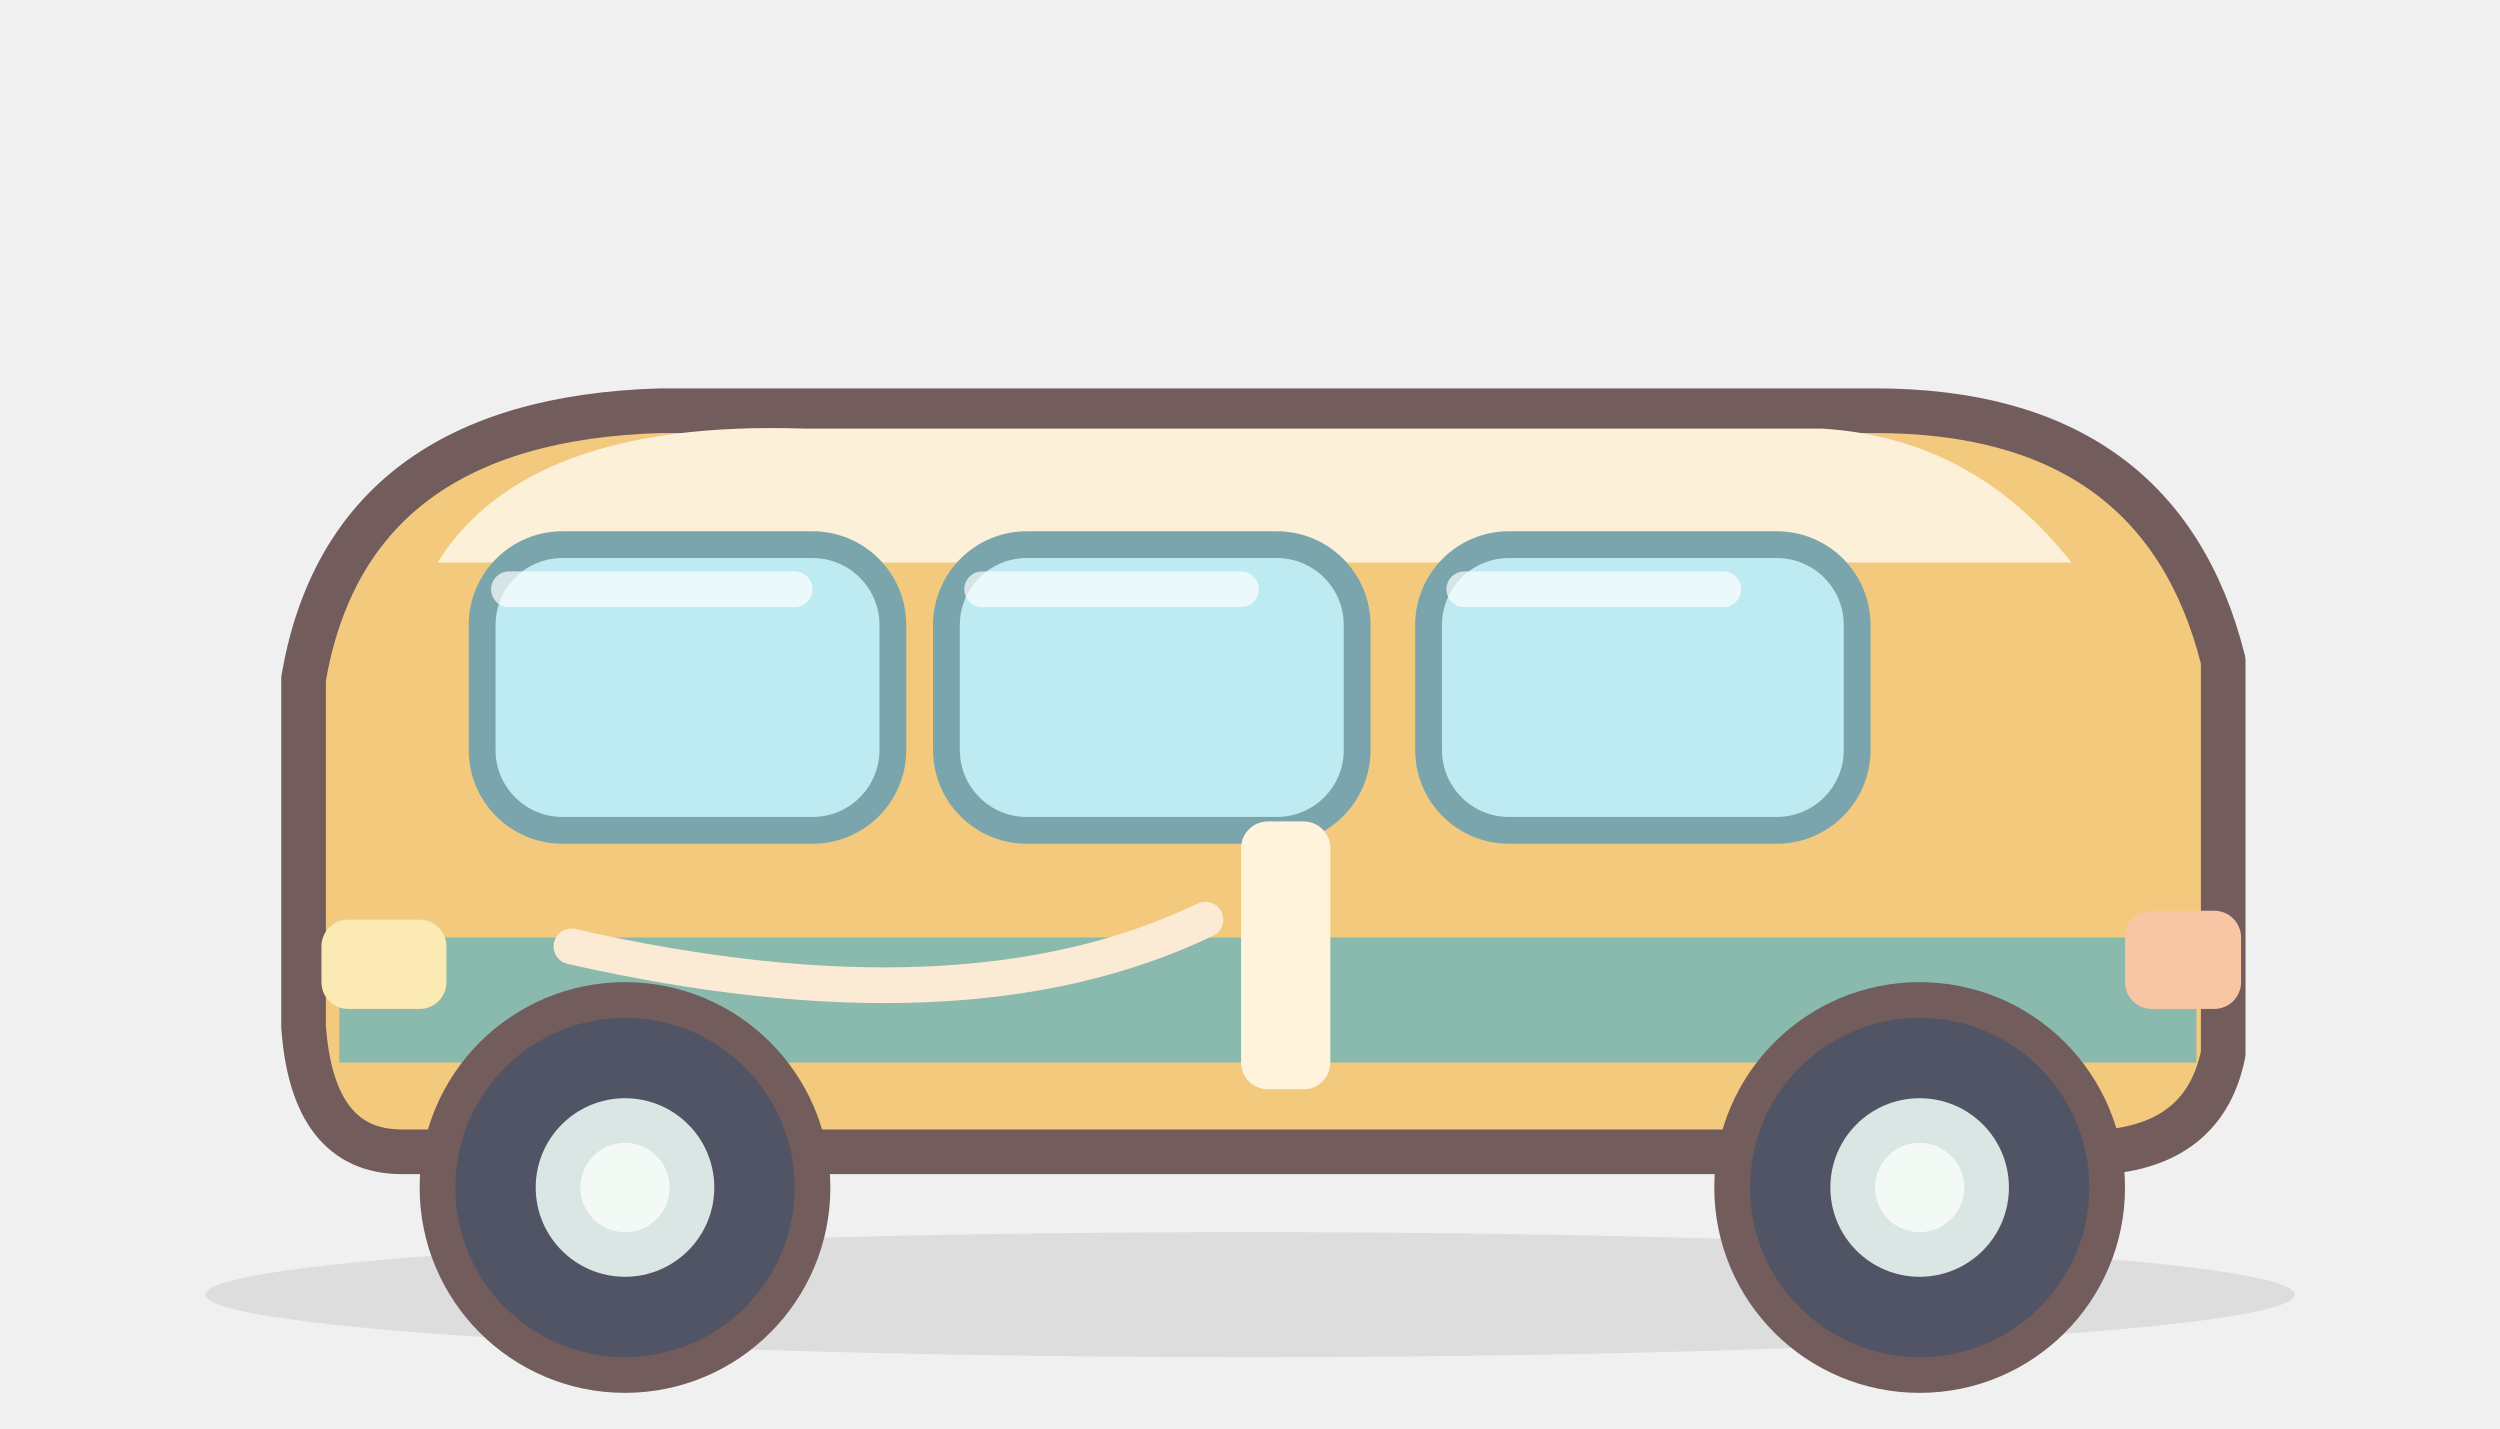
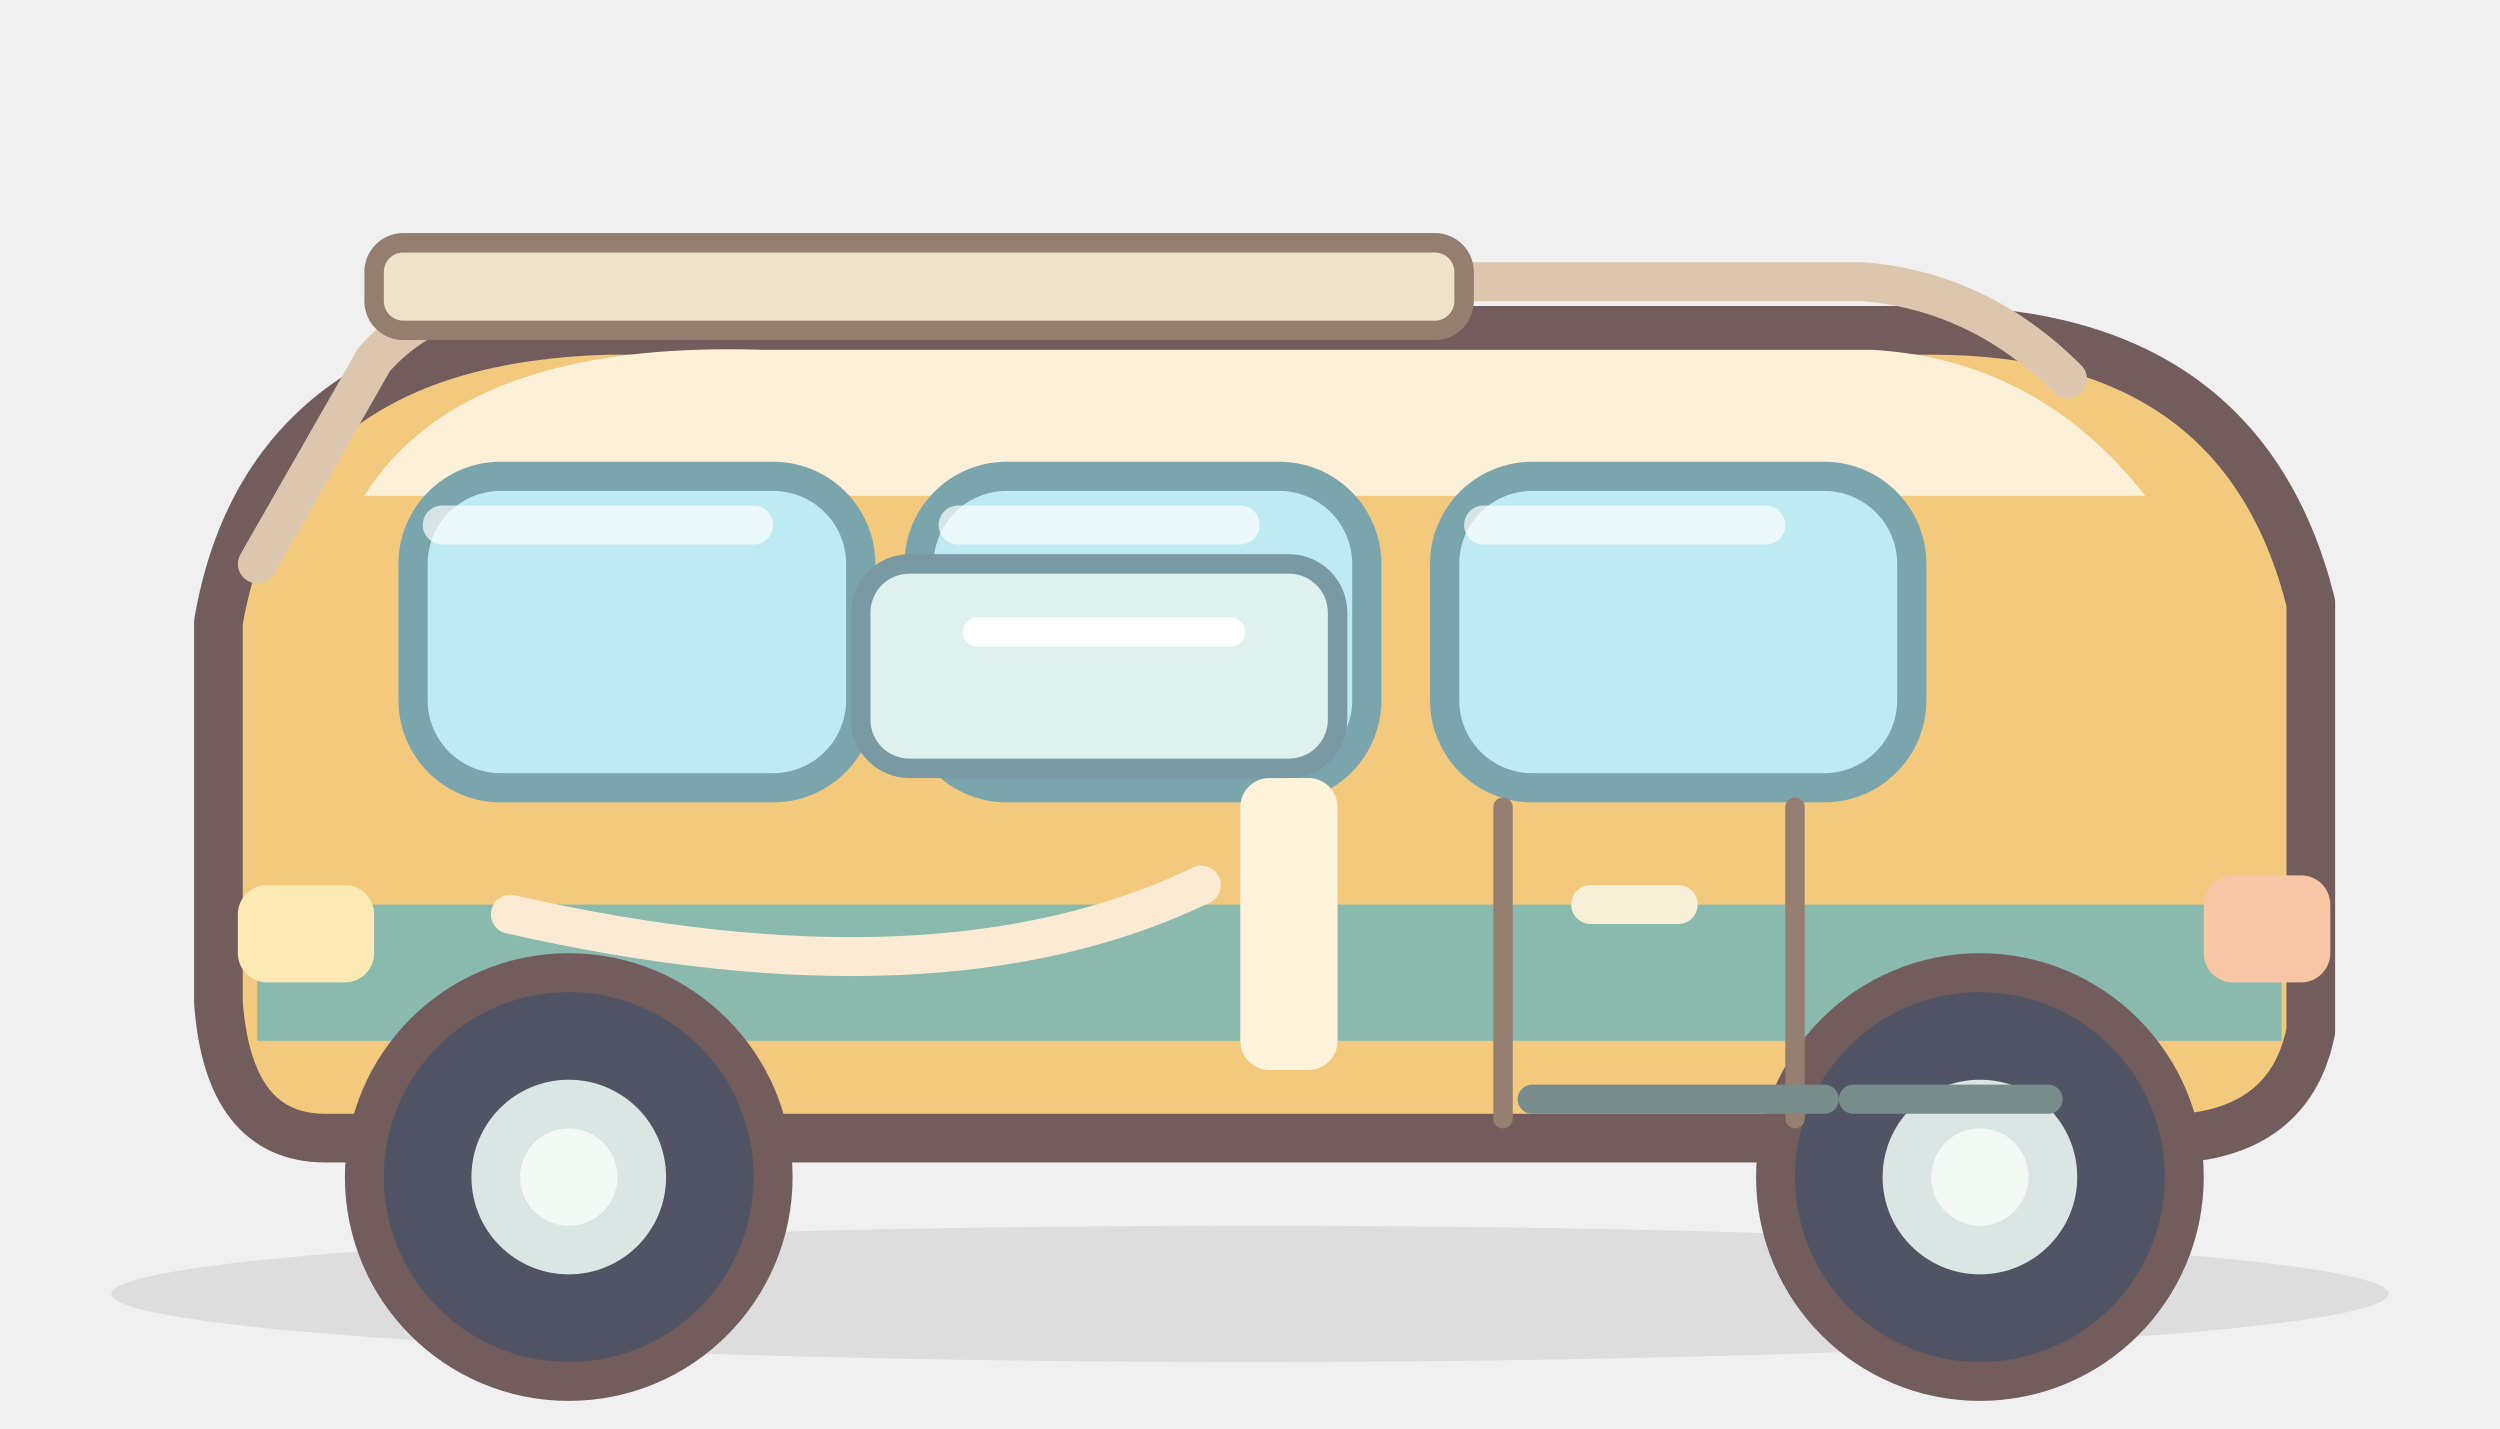
<svg xmlns="http://www.w3.org/2000/svg" width="280" height="160" viewBox="0 0 280 160">
-   <g stroke-linejoin="round" stroke-linecap="round">
+   <g transform="translate(140 146) scale(1.09) translate(-140 -146)" stroke-linejoin="round" stroke-linecap="round">
    <ellipse cx="140" cy="145" rx="117" ry="7" fill="#534C52" opacity=".12" />
    <path d="M34 115V76Q39 47 74 46H210Q242 46 249 74V118Q247 128 236 129H45Q35 129 34 115Z" fill="#F3C97E" stroke="#725C5C" stroke-width="5" />
    <path d="M49 63Q59 47 90 48H204Q221 49 232 63Z" fill="#FCF0D8" />
    <path d="M38 105H246V119H38Z" fill="#7BB7B3" opacity=".88" />
    <g>
      <rect x="54" y="61" width="46" height="32" rx="9" fill="#BEEAF1" stroke="#7AA5AC" stroke-width="3" />
      <rect x="106" y="61" width="46" height="32" rx="9" fill="#BEEAF1" stroke="#7AA5AC" stroke-width="3" />
      <rect x="160" y="61" width="48" height="32" rx="9" fill="#BEEAF1" stroke="#7AA5AC" stroke-width="3" />
      <path d="M57 66L89 66M110 66L139 66M164 66L193 66" stroke="#FFF" opacity=".7" stroke-width="4" />
    </g>
    <rect x="36" y="103" width="14" height="10" rx="3" fill="#FCEAB5" />
    <rect x="238" y="102" width="13" height="11" rx="3" fill="#F8C6A5" />
    <ellipse cx="70" cy="133" rx="21" ry="21" fill="#515464" stroke="#725C5C" stroke-width="4" />
    <ellipse cx="215" cy="133" rx="21" ry="21" fill="#515464" stroke="#725C5C" stroke-width="4" />
    <circle cx="70" cy="133" r="10" fill="#DAE6E4" />
    <circle cx="215" cy="133" r="10" fill="#DAE6E4" />
    <circle cx="70" cy="133" r="5" fill="#F3FAF6" />
    <circle cx="215" cy="133" r="5" fill="#F3FAF6" />
    <rect x="139" y="92" width="10" height="30" rx="3" fill="#FFF3DC" />
    <path d="M64 106Q108 116 135 103" stroke="#FCEBD4" stroke-width="4" fill="none" />
+     <path d="M38 70L50 49q7-8 23-8h130q12 1 21 10" fill="none" stroke="#DCC7AE" stroke-width="4" />
+     <rect x="50" y="37" width="112" height="9" rx="3" fill="#EEE2CB" stroke="#937E70" stroke-width="2" />
+     <rect x="100" y="70" width="49" height="21" rx="5" fill="#DEF1EF" stroke="#799AA2" stroke-width="2" />
+     <path d="M112 77h26" stroke="white" stroke-width="3" />
+     <path d="M166 95v32M196 95v32" stroke="#947F70" stroke-width="2" />
+     <rect x="173" y="103" width="13" height="4" rx="2" fill="#F7EFD7" />
+     <path d="M169 125h30M202 125h20" stroke="#788C8C" stroke-width="3" />
  </g>
</svg>
